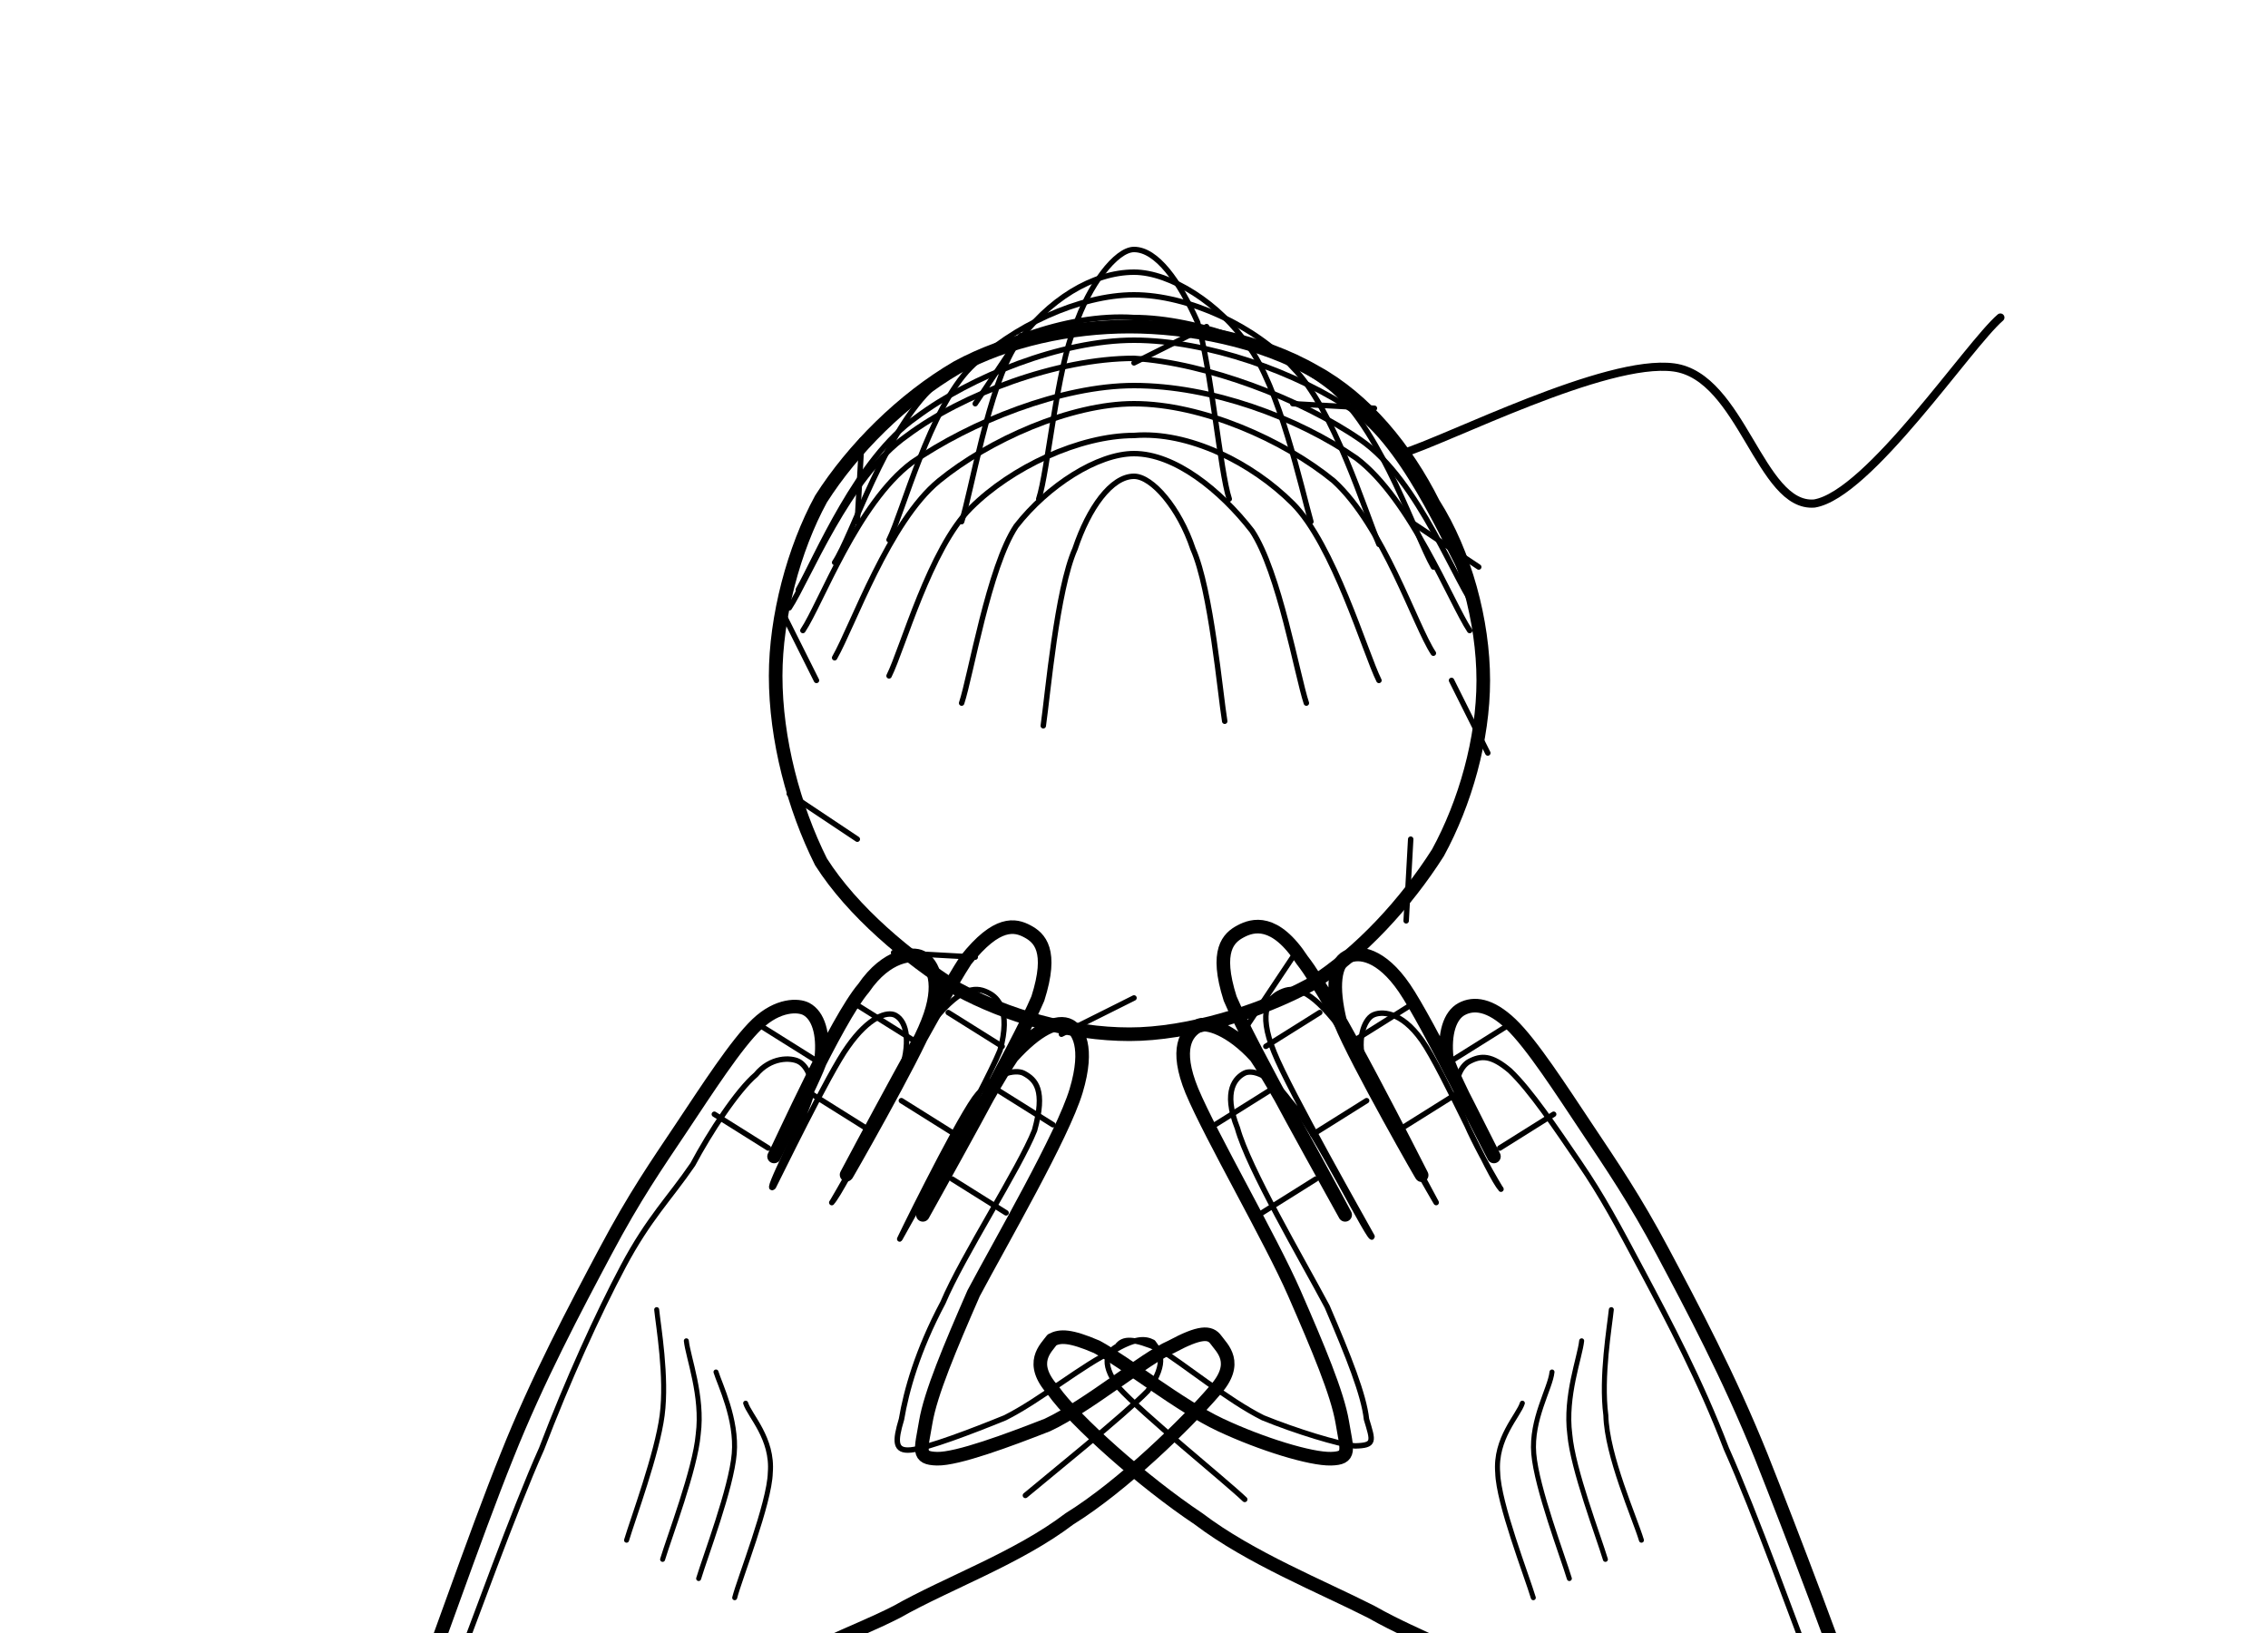
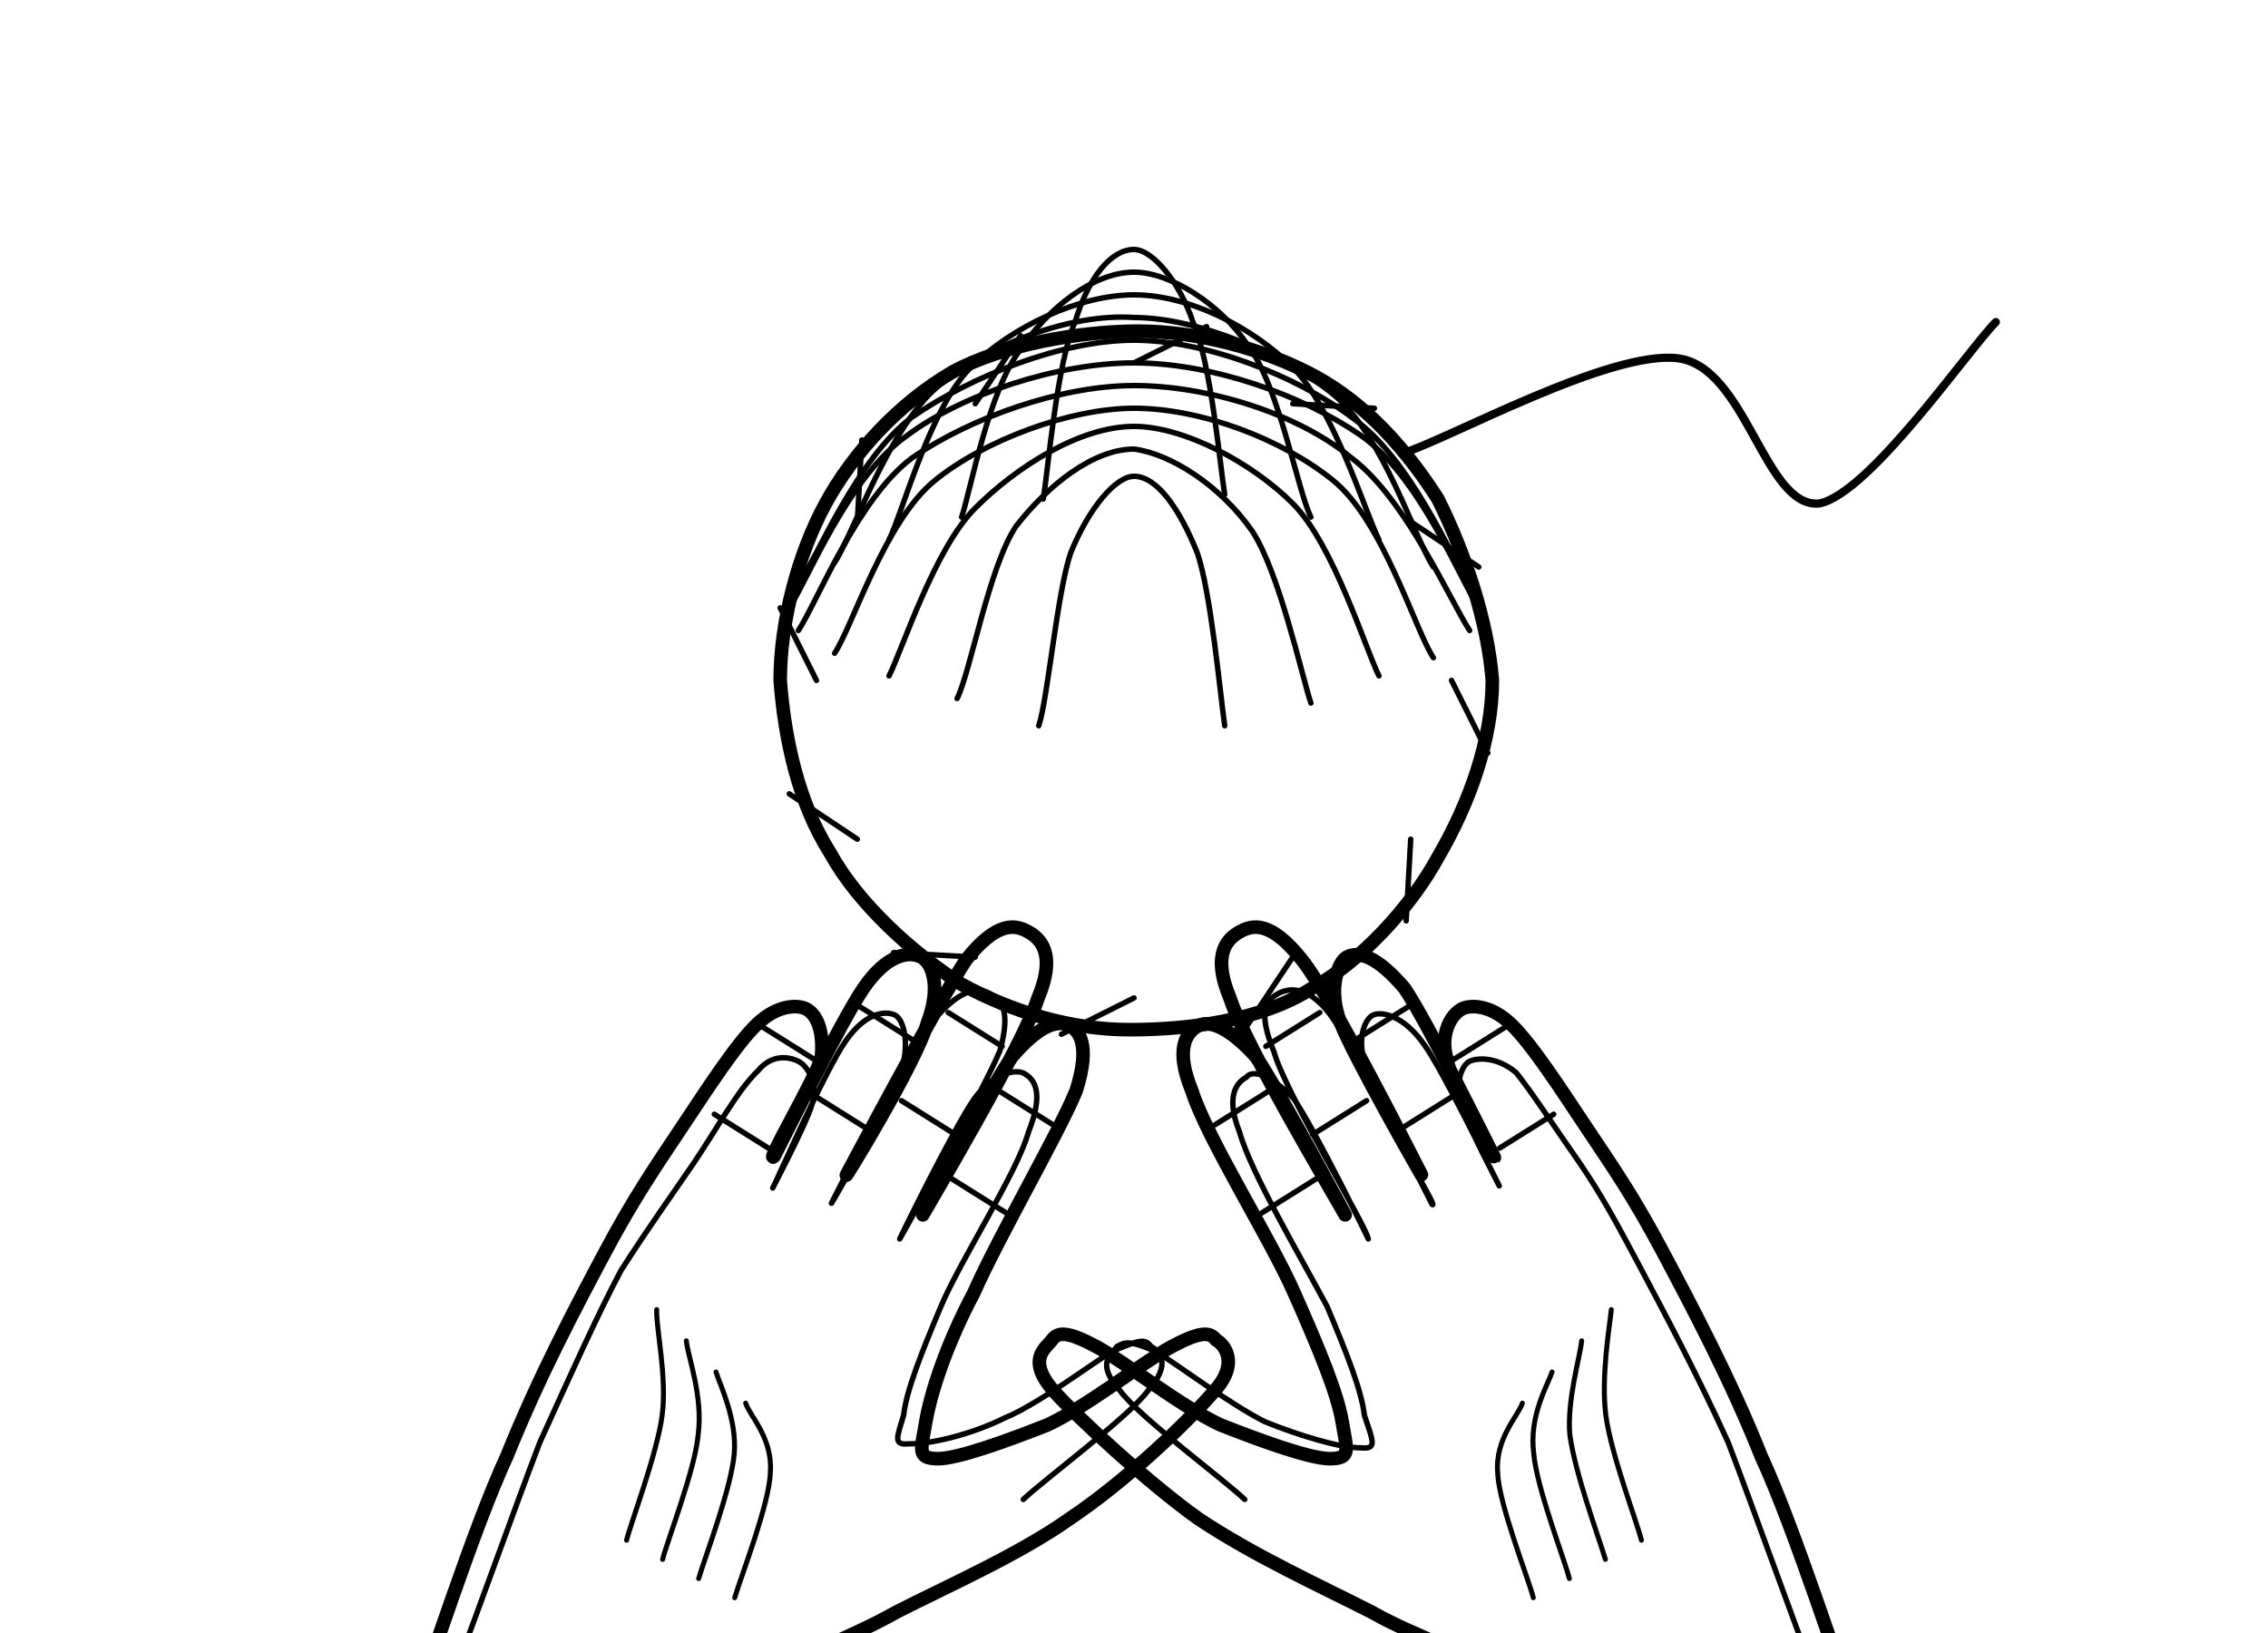
<svg xmlns="http://www.w3.org/2000/svg" viewBox="0 0 500 360" fill="none" stroke="currentColor" stroke-linecap="round" stroke-linejoin="round" aria-hidden="true" focusable="false">
  <g transform="translate(150 330) rotate(28)">
-     <path d="M-30 70C-31 60 -36 29 -38 10C-40 -8 -40 -26 -40 -40C-40 -54 -39 -62 -38 -72C-37 -82 -36 -94 -34 -100C-32 -106 -28 -108 -26 -108C-23 -108 -20 -105 -18 -100C-17 -95 -17 -73 -17 -76C-17 -79 -19 -109 -17 -118C-16 -127 -11 -130 -9 -130C-6 -130 -2 -127 -1 -118C0 -110 -1 -78 -1 -80C-1 -83 -1 -123 0 -134C2 -145 6 -146 9 -146C12 -146 16 -145 18 -134C19 -123 18 -82 18 -80C18 -78 18 -111 19 -120C21 -128 24 -132 27 -132C29 -132 33 -130 35 -120C37 -110 36 -83 36 -70C37 -57 38 -46 40 -40C42 -34 42 -32 46 -34C50 -36 58 -45 64 -52C70 -60 76 -75 80 -80C84 -86 86 -87 88 -86C90 -85 95 -84 93 -76C91 -67 85 -48 78 -36C72 -23 61 -11 54 0C47 10 40 16 36 28C32 40 31 63 30 70" stroke-width="3" />
-     <path d="M-26 56C-27 47 -31 20 -32 5C-34 -11 -35 -27 -35 -39C-35 -51 -33 -57 -32 -66C-32 -74 -31 -85 -29 -90C-28 -95 -24 -97 -22 -97C-20 -97 -17 -95 -16 -91C-15 -86 -15 -67 -14 -70C-14 -72 -15 -98 -14 -105C-13 -113 -10 -116 -8 -116C-5 -116 -2 -112 -1 -105C0 -98 -1 -71 -1 -73C0 -76 -1 -110 0 -119C2 -129 5 -130 8 -130C10 -130 14 -129 16 -120C17 -110 16 -75 16 -73C16 -71 15 -100 16 -108C17 -115 21 -118 23 -118C26 -118 29 -117 31 -108C32 -99 30 -76 31 -65C31 -53 33 -44 35 -38C36 -33 37 -31 40 -33C43 -35 50 -43 55 -49C60 -56 65 -68 69 -73C72 -78 74 -79 76 -79C78 -78 81 -77 80 -69C78 -62 69 -41 67 -36" stroke-width="1.2" />
+     <path d="M-30 70C-31 60 -37 28 -38 10C-40 -9 -40 -26 -40 -40C-40 -53 -39 -62 -38 -72C-37 -82 -36 -94 -34 -100C-32 -106 -28 -108 -26 -108C-23 -108 -20 -105 -18 -100C-17 -95 -18 -73 -17 -76C-17 -79 -18 -109 -17 -118C-16 -127 -12 -130 -9 -130C-6 -130 -2 -126 -1 -118C1 -109 -1 -77 -1 -80C-1 -83 -1 -123 0 -134C2 -145 6 -146 9 -146C12 -146 17 -145 18 -134C20 -123 18 -82 18 -80C18 -78 18 -112 19 -120C21 -129 24 -132 27 -132C29 -132 33 -131 35 -120C36 -110 35 -84 36 -70C36 -57 38 -46 40 -40C42 -34 42 -32 46 -34C50 -36 58 -45 64 -52C70 -60 76 -74 80 -80C84 -86 86 -87 88 -86C90 -86 95 -84 93 -76C91 -67 85 -49 78 -36C72 -24 61 -10 54 0C47 11 40 17 36 28C32 40 31 63 30 70" stroke-width="3" />
+     <path d="M-26 56C-27 47 -31 20 -33 4C-34 -12 -35 -27 -35 -38C-34 -50 -33 -57 -32 -66C-31 -75 -31 -85 -29 -91C-28 -96 -24 -97 -22 -97C-20 -97 -16 -95 -15 -90C-14 -85 -14 -67 -14 -70C-14 -72 -16 -98 -15 -106C-14 -114 -10 -116 -8 -116C-6 -116 -2 -112 -1 -105C0 -98 -1 -70 -1 -73C-1 -75 -2 -110 0 -119C2 -129 6 -130 8 -130C11 -130 14 -129 16 -120C17 -110 16 -75 16 -73C16 -71 15 -100 16 -108C17 -115 21 -118 23 -118C26 -118 29 -116 30 -107C32 -98 30 -75 31 -64C32 -53 33 -44 35 -39C36 -34 36 -32 39 -34C43 -36 50 -42 55 -49C60 -55 66 -68 69 -73C73 -78 74 -79 76 -78C78 -78 82 -77 80 -69C79 -62 69 -41 67 -35" stroke-width="1.2" />
    <line x1="-33" y1="-78" x2="-19" y2="-77" stroke-width="1.2" />
    <line x1="-33" y1="-100" x2="-19" y2="-99" stroke-width="1.2" />
    <line x1="-16" y1="-92" x2="-2" y2="-91" stroke-width="1.2" />
    <line x1="-16" y1="-114" x2="-2" y2="-113" stroke-width="1.2" />
    <line x1="2" y1="-100" x2="16" y2="-99" stroke-width="1.2" />
    <line x1="2" y1="-122" x2="16" y2="-121" stroke-width="1.2" />
    <line x1="20" y1="-90" x2="34" y2="-89" stroke-width="1.2" />
    <line x1="20" y1="-112" x2="34" y2="-111" stroke-width="1.2" />
-     <path d="M-24 -34C-22 -31 -15 -22 -12 -14C-9 -6 -7 9 -6 14" stroke-width="1.1" />
-     <path d="M-15 -31C-13 -28 -6 -22 -3 -14C0 -7 2 9 3 14" stroke-width="1.1" />
+     <path d="M-24 -34C-22 -30 -15 -22 -12 -14C-9 -6 -7 10 -6 14" stroke-width="1.1" />
+     <path d="M-15 -31C-13 -28 -6 -22 -3 -14C0 -7 2 10 3 14" stroke-width="1.1" />
    <path d="M-6 -28C-4 -26 3 -21 6 -14C9 -7 11 9 12 14" stroke-width="1.1" />
-     <path d="M3 -25C5 -23 12 -21 15 -14C18 -8 20 10 21 14" stroke-width="1.1" />
-     <path d="M-32 52C-27 53 -11 57 0 57C11 57 27 53 32 52" stroke-width="1.4" />
-     <path d="M-32 60C-26 61 -11 65 0 65C11 65 27 61 32 60" stroke-width="2.4" />
+     <path d="M3 -25C5 -23 12 -21 15 -14C18 -8 20 9 21 14" stroke-width="1.1" />
+     <path d="M-32 52C-27 53 -11 57 0 57C10 57 27 53 32 52" stroke-width="1.4" />
+     <path d="M-32 60C-26 61 -11 65 0 65C10 65 27 61 32 60" stroke-width="2.4" />
    <path d="M-32 68C-26 69 -11 73 0 73C11 73 27 69 32 68" stroke-width="1.4" />
    <line x1="-26" y1="54" x2="-24" y2="58" stroke-width="1" />
    <line x1="-20" y1="54" x2="-18" y2="58" stroke-width="1" />
    <line x1="-13" y1="54" x2="-11" y2="58" stroke-width="1" />
    <line x1="-6" y1="54" x2="-4" y2="58" stroke-width="1" />
    <line x1="0" y1="54" x2="2" y2="58" stroke-width="1" />
    <line x1="6" y1="54" x2="8" y2="58" stroke-width="1" />
    <line x1="13" y1="54" x2="15" y2="58" stroke-width="1" />
    <line x1="20" y1="54" x2="22" y2="58" stroke-width="1" />
    <line x1="26" y1="54" x2="28" y2="58" stroke-width="1" />
  </g>
  <g transform="translate(350 330) rotate(-28) scale(-1 1)">
-     <path d="M-30 70C-32 60 -36 28 -38 10C-40 -9 -40 -26 -40 -40C-40 -53 -39 -62 -38 -72C-37 -82 -36 -94 -34 -100C-32 -106 -29 -108 -26 -108C-23 -108 -20 -105 -18 -100C-17 -95 -17 -73 -17 -76C-17 -79 -18 -109 -17 -118C-16 -127 -12 -130 -9 -130C-6 -130 -3 -126 -1 -118C0 -109 -1 -77 -1 -80C-1 -82 -2 -123 0 -134C1 -145 6 -146 9 -146C12 -146 16 -145 18 -134C19 -123 18 -83 18 -80C18 -78 18 -111 19 -120C21 -128 25 -132 27 -132C30 -132 34 -130 35 -120C36 -109 35 -83 36 -70C37 -57 38 -46 40 -40C42 -34 42 -32 46 -34C50 -36 58 -44 64 -52C70 -60 76 -74 80 -80C84 -85 86 -86 88 -86C90 -85 95 -84 93 -76C92 -68 85 -49 78 -36C72 -23 61 -10 54 0C47 11 40 17 36 28C32 40 31 63 30 70" stroke-width="3" />
-     <path d="M-26 56C-27 48 -31 20 -32 5C-34 -11 -34 -26 -34 -38C-34 -50 -34 -57 -33 -66C-32 -75 -31 -85 -29 -91C-27 -96 -25 -97 -22 -97C-20 -97 -17 -95 -16 -91C-14 -86 -15 -67 -15 -69C-14 -72 -16 -98 -15 -106C-14 -114 -10 -116 -8 -116C-6 -116 -2 -113 -1 -106C0 -99 -1 -71 -1 -73C-1 -75 -1 -110 0 -119C2 -129 5 -130 8 -130C10 -130 14 -129 15 -119C16 -110 15 -75 15 -73C16 -71 15 -100 17 -108C18 -115 21 -118 23 -118C25 -118 29 -117 30 -108C32 -99 31 -76 31 -64C32 -52 33 -43 35 -38C36 -33 36 -32 40 -34C43 -36 50 -43 55 -49C60 -56 65 -68 68 -73C72 -78 74 -79 76 -78C78 -78 81 -77 80 -70C78 -62 69 -41 67 -35" stroke-width="1.2" />
+     <path d="M-30 70C-31 60 -37 28 -38 10C-40 -8 -40 -27 -40 -40C-40 -54 -39 -62 -38 -72C-37 -82 -36 -94 -34 -100C-32 -106 -28 -108 -26 -108C-23 -108 -19 -105 -18 -100C-16 -95 -17 -73 -17 -76C-17 -79 -18 -109 -17 -118C-15 -127 -12 -130 -9 -130C-7 -130 -2 -126 -1 -118C0 -110 -1 -78 -1 -80C-1 -83 -2 -123 0 -134C2 -145 6 -146 9 -146C12 -146 17 -145 18 -134C20 -123 18 -83 18 -80C18 -78 18 -111 19 -120C21 -128 24 -132 27 -132C30 -132 34 -130 35 -120C37 -109 35 -83 36 -70C37 -56 38 -46 40 -40C42 -34 42 -32 46 -34C50 -36 58 -45 64 -52C70 -60 76 -74 80 -80C84 -86 86 -87 88 -86C90 -85 95 -85 93 -76C91 -68 84 -48 78 -36C71 -23 61 -10 54 0C47 11 40 16 36 28C32 39 31 63 30 70" stroke-width="3" />
+     <path d="M-26 56C-27 47 -31 20 -33 4C-34 -12 -34 -27 -34 -39C-34 -50 -34 -57 -33 -66C-32 -74 -31 -85 -30 -90C-28 -95 -24 -97 -22 -97C-20 -97 -17 -94 -16 -90C-15 -85 -15 -67 -15 -70C-15 -72 -16 -98 -15 -105C-14 -113 -10 -116 -8 -116C-6 -116 -2 -113 -1 -105C1 -98 -1 -71 0 -73C0 -75 -1 -110 0 -119C1 -129 6 -130 8 -130C11 -130 14 -129 15 -119C17 -110 15 -75 16 -73C16 -71 15 -100 16 -108C18 -115 21 -118 23 -117C25 -117 29 -116 30 -107C32 -98 31 -76 31 -64C32 -53 33 -44 35 -39C36 -33 36 -31 39 -33C43 -35 50 -42 55 -48C60 -55 66 -68 69 -73C73 -78 74 -78 76 -78C78 -77 82 -77 80 -69C79 -62 69 -41 67 -35" stroke-width="1.2" />
    <line x1="-33" y1="-78" x2="-19" y2="-77" stroke-width="1.2" />
    <line x1="-33" y1="-100" x2="-19" y2="-99" stroke-width="1.2" />
    <line x1="-16" y1="-92" x2="-2" y2="-91" stroke-width="1.2" />
    <line x1="-16" y1="-114" x2="-2" y2="-113" stroke-width="1.2" />
    <line x1="2" y1="-100" x2="16" y2="-99" stroke-width="1.2" />
    <line x1="2" y1="-122" x2="16" y2="-121" stroke-width="1.2" />
    <line x1="20" y1="-90" x2="34" y2="-89" stroke-width="1.2" />
    <line x1="20" y1="-112" x2="34" y2="-111" stroke-width="1.2" />
-     <path d="M-24 -34C-22 -31 -15 -22 -12 -14C-8 -6 -7 9 -6 14" stroke-width="1.1" />
-     <path d="M-15 -31C-13 -28 -6 -22 -3 -14C0 -7 2 9 3 14" stroke-width="1.1" />
-     <path d="M-6 -28C-4 -25 3 -21 6 -14C9 -7 11 9 12 14" stroke-width="1.1" />
-     <path d="M3 -25C5 -23 12 -21 15 -14C18 -8 20 9 21 14" stroke-width="1.1" />
-     <path d="M-32 52C-26 53 -11 57 0 57C10 57 27 53 32 52" stroke-width="1.4" />
-     <path d="M-32 60C-27 61 -11 65 0 65C11 65 27 61 32 60" stroke-width="2.4" />
-     <path d="M-32 68C-26 69 -10 73 0 73C11 73 27 69 32 68" stroke-width="1.4" />
+     <path d="M-24 -34C-22 -31 -15 -22 -12 -14C-9 -6 -7 10 -6 14" stroke-width="1.1" />
+     <path d="M-15 -31C-13 -28 -6 -21 -3 -14C0 -6 2 9 3 14" stroke-width="1.1" />
+     <path d="M-6 -28C-4 -26 3 -22 6 -14C9 -7 11 10 12 14" stroke-width="1.1" />
+     <path d="M3 -25C5 -23 12 -21 15 -14C18 -8 20 10 21 14" stroke-width="1.1" />
+     <path d="M-32 52C-27 53 -10 57 0 57C11 57 27 53 32 52" stroke-width="1.4" />
+     <path d="M-32 60C-27 61 -10 65 0 65C11 65 27 61 32 60" stroke-width="2.4" />
+     <path d="M-32 68C-27 69 -11 73 0 73C11 73 26 69 32 68" stroke-width="1.4" />
    <line x1="-26" y1="54" x2="-24" y2="58" stroke-width="1" />
    <line x1="-20" y1="54" x2="-18" y2="58" stroke-width="1" />
    <line x1="-13" y1="54" x2="-11" y2="58" stroke-width="1" />
    <line x1="-6" y1="54" x2="-4" y2="58" stroke-width="1" />
    <line x1="0" y1="54" x2="2" y2="58" stroke-width="1" />
    <line x1="6" y1="54" x2="8" y2="58" stroke-width="1" />
    <line x1="13" y1="54" x2="15" y2="58" stroke-width="1" />
    <line x1="20" y1="54" x2="22" y2="58" stroke-width="1" />
    <line x1="26" y1="54" x2="28" y2="58" stroke-width="1" />
  </g>
-   <path d="M327 150C327 163 323 177 317 188C310 199 300 210 289 217C278 223 262 228 249 228C236 228 222 224 211 218C200 211 188 201 181 190C175 178 171 163 171 149C171 136 175 121 181 110C188 99 199 88 211 81C222 75 236 72 249 72C262 72 278 75 290 82C301 88 310 99 316 111C323 122 327 137 327 150Z" stroke-width="3" />
-   <path d="M229 110C231 104 233 81 237 72C240 63 246 55 250 55C255 55 260 62 264 71C267 81 269 104 271 110" stroke-width="1.2" />
-   <path d="M212 115C214 109 218 85 224 76C231 66 241 60 250 60C258 60 269 67 275 76C282 85 287 108 289 115" stroke-width="1.2" />
-   <path d="M196 119C199 113 205 90 214 81C223 72 238 65 250 65C262 65 277 72 285 81C294 90 301 113 304 120" stroke-width="1.2" />
-   <path d="M184 124C188 118 195 95 206 85C217 76 235 69 250 70C264 70 283 77 294 86C305 96 312 118 316 125" stroke-width="1.2" />
-   <path d="M176 130C180 123 189 101 202 92C214 83 234 75 250 75C266 75 286 82 299 91C311 100 320 123 324 129" stroke-width="1.2" />
-   <path d="M174 134C178 128 187 105 200 96C212 87 233 79 250 79C266 80 287 88 300 97C313 106 321 129 326 135" stroke-width="1.2" />
-   <path d="M177 139C181 133 189 111 201 102C214 93 234 85 250 85C267 85 286 92 299 101C311 110 320 133 324 139" stroke-width="1.2" />
-   <path d="M184 145C188 138 196 115 207 106C218 97 236 89 250 89C265 89 283 97 294 106C305 116 312 138 316 144" stroke-width="1.2" />
-   <path d="M196 149C199 143 205 121 214 112C223 103 238 96 250 96C262 95 276 102 285 111C294 120 301 144 304 150" stroke-width="1.2" />
-   <path d="M212 155C214 149 218 125 224 116C231 107 242 100 250 100C259 100 269 108 276 117C282 126 286 149 288 155" stroke-width="1.2" />
-   <path d="M230 160C231 153 233 130 237 121C240 112 245 105 250 105C254 105 260 112 263 121C267 130 269 153 270 159" stroke-width="1.2" />
+   <path d="M329 150C329 163 324 177 317 189C311 200 300 212 289 218C278 225 262 227 249 227C236 227 223 223 212 217C201 210 189 199 183 188C176 177 173 163 172 150C172 137 176 122 182 111C188 100 198 89 210 82C221 76 238 73 251 73C264 73 279 77 290 83C301 89 310 99 317 110C323 122 328 137 329 150Z" stroke-width="3" />
+   <path d="M230 110C231 104 233 80 237 71C240 61 245 55 250 55C254 55 260 62 263 71C267 80 269 103 270 109" stroke-width="1.2" />
+   <path d="M212 114C214 108 218 86 225 77C231 68 241 60 250 60C258 60 269 67 275 76C282 85 286 108 289 114" stroke-width="1.2" />
+   <path d="M196 119C199 113 205 90 214 81C223 72 238 65 250 65C262 65 276 72 285 81C294 90 301 113 304 119" stroke-width="1.2" />
+   <path d="M184 124C188 118 196 94 207 85C218 76 236 69 250 70C264 70 283 78 294 87C305 96 312 119 316 125" stroke-width="1.2" />
+   <path d="M176 129C180 123 189 101 201 92C214 83 234 75 250 75C266 75 286 83 298 92C311 101 320 123 324 129" stroke-width="1.2" />
+   <path d="M174 134C178 128 187 105 200 96C212 87 233 80 250 80C267 80 287 87 300 96C313 105 322 128 326 134" stroke-width="1.2" />
+   <path d="M176 139C180 133 189 110 201 101C214 92 234 85 250 85C266 85 286 91 298 101C310 110 320 133 324 139" stroke-width="1.2" />
+   <path d="M184 144C188 138 195 115 206 106C217 97 236 90 250 90C265 90 283 97 294 106C305 115 312 139 316 145" stroke-width="1.2" />
+   <path d="M196 149C199 143 206 121 215 112C224 103 238 94 250 94C261 94 276 102 285 111C294 120 301 143 304 149" stroke-width="1.2" />
+   <path d="M211 154C214 148 218 125 224 116C231 107 241 99 250 99C258 100 269 107 276 117C282 126 287 149 289 155" stroke-width="1.2" />
+   <path d="M229 160C231 154 233 131 236 122C240 112 246 105 250 105C255 105 260 112 264 122C267 131 269 153 270 160" stroke-width="1.2" />
  <line x1="320" y1="150" x2="328" y2="166" stroke-width="1.2" />
  <line x1="311" y1="185" x2="310" y2="203" stroke-width="1.2" />
  <line x1="285" y1="211" x2="275" y2="226" stroke-width="1.2" />
  <line x1="250" y1="220" x2="234" y2="228" stroke-width="1.2" />
  <line x1="215" y1="211" x2="197" y2="210" stroke-width="1.2" />
  <line x1="189" y1="185" x2="174" y2="175" stroke-width="1.2" />
  <line x1="180" y1="150" x2="172" y2="134" stroke-width="1.2" />
  <line x1="189" y1="115" x2="190" y2="97" stroke-width="1.2" />
  <line x1="215" y1="89" x2="225" y2="74" stroke-width="1.2" />
  <line x1="250" y1="80" x2="266" y2="72" stroke-width="1.2" />
  <line x1="285" y1="89" x2="303" y2="90" stroke-width="1.2" />
  <line x1="311" y1="115" x2="326" y2="125" stroke-width="1.2" />
-   <path d="M309 100C319 97 354 79 369 81C384 83 388 112 400 111C412 109 434 76 441 70" stroke-width="1.8" />
+   <path d="M309 100C319 97 355 77 370 79C385 81 389 112 401 111C412 109 434 77 440 71" stroke-width="1.8" />
</svg>
